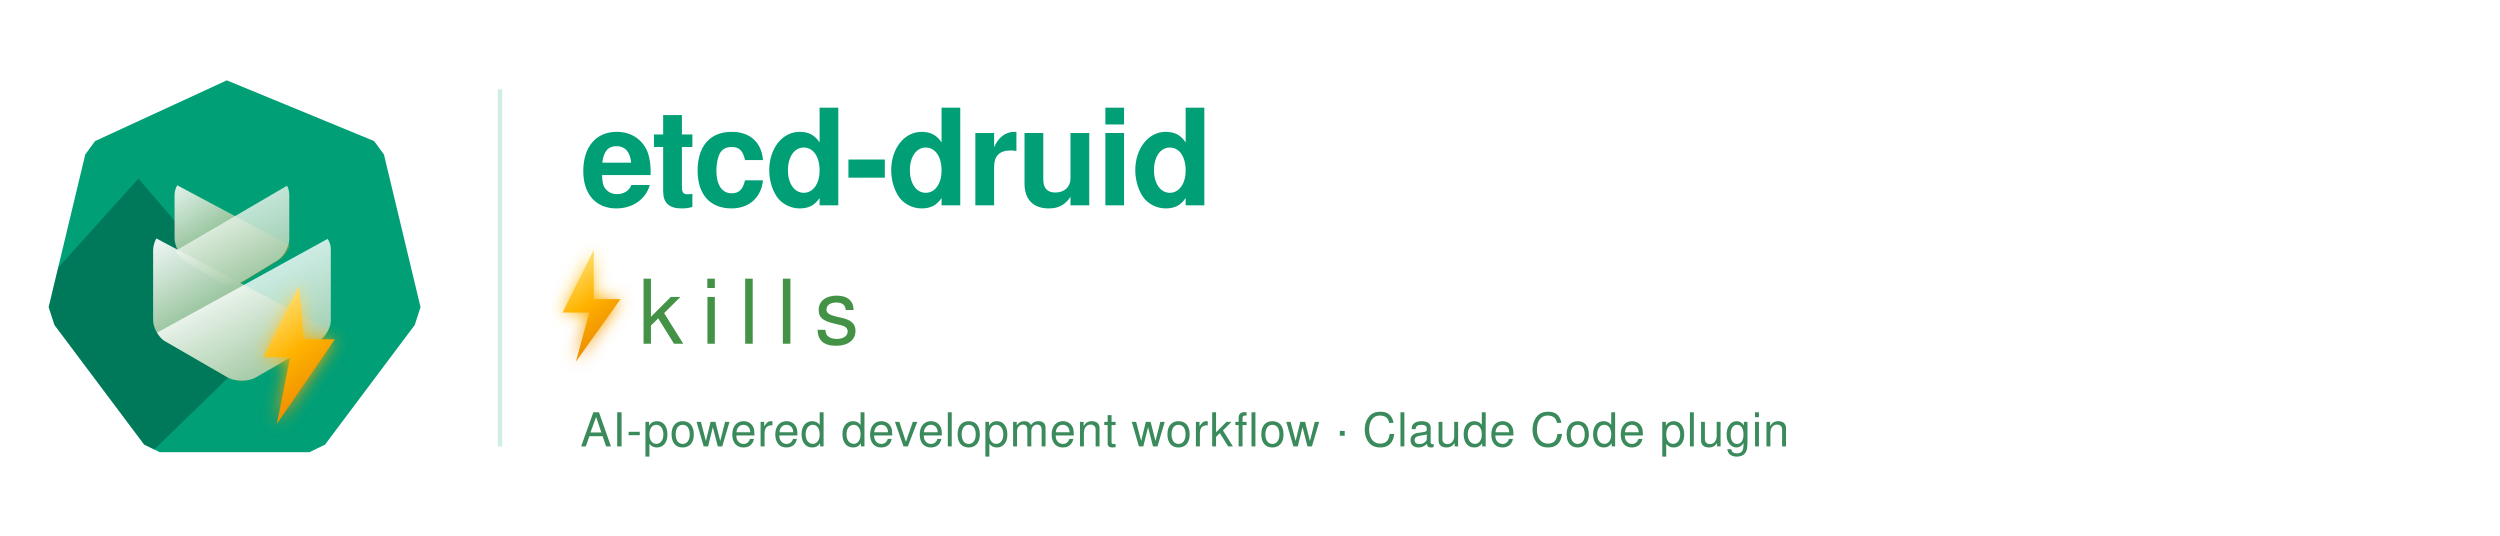
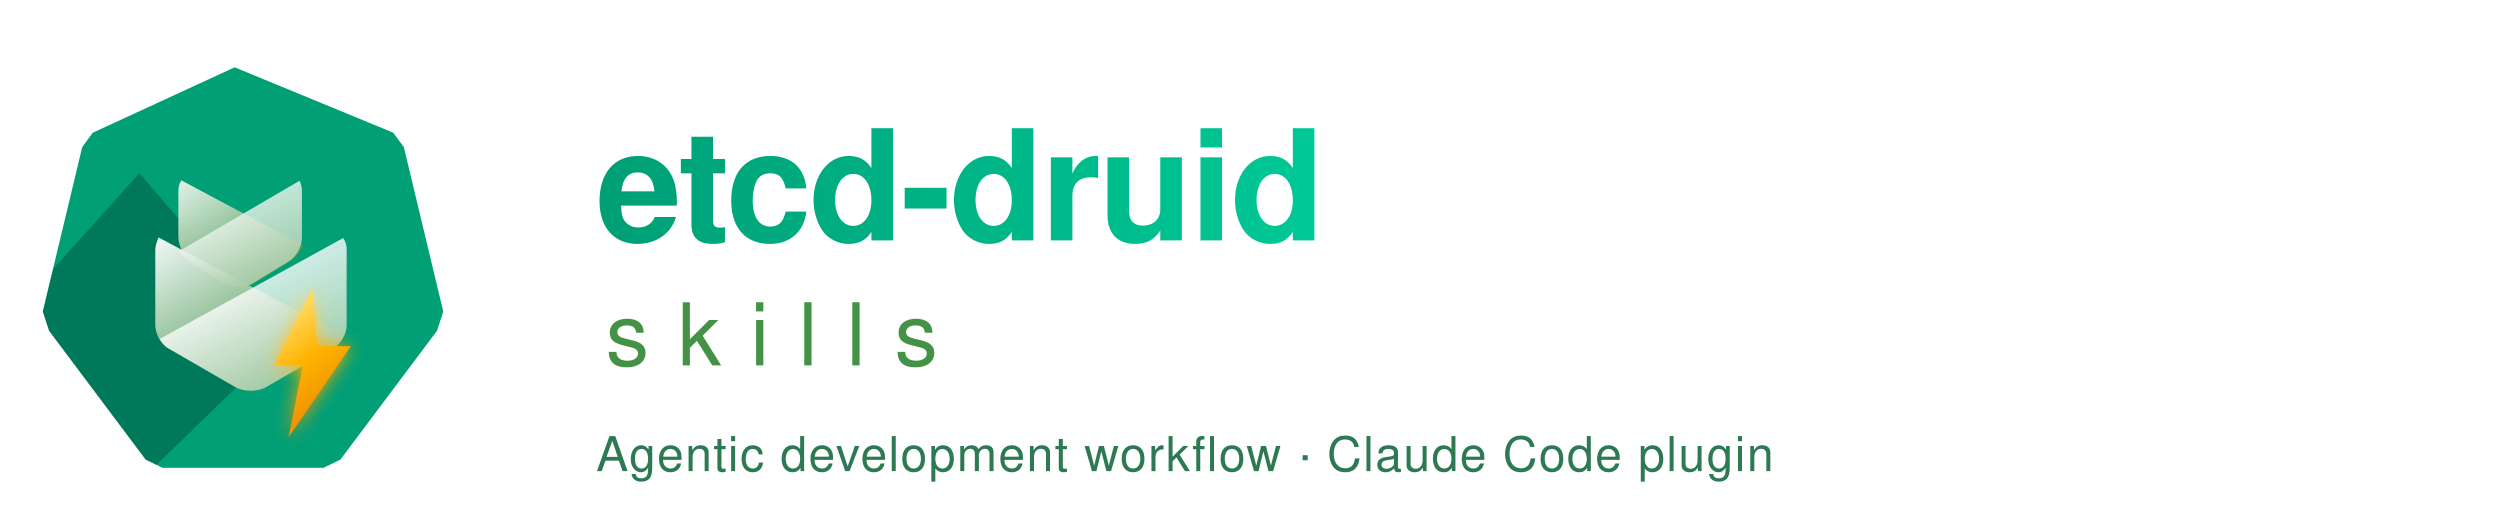
- <svg xmlns="http://www.w3.org/2000/svg" viewBox="0 0 560 120" width="560" height="120">
+ <svg xmlns="http://www.w3.org/2000/svg" viewBox="0 0 520 110" width="520" height="110">
  <defs>
    <linearGradient id="fa" x1="12%" y1="-18%" x2="88%" y2="84%">
      <stop offset="0%" stop-color="#fff" stop-opacity=".92" />
      <stop offset="100%" stop-color="#439246" />
    </linearGradient>
    <linearGradient id="fb" x1="50%" y1="5%" x2="148%" y2="175%">
      <stop offset="0%" stop-color="#fff" stop-opacity=".80" />
      <stop offset="100%" stop-color="#439246" />
    </linearGradient>
    <linearGradient id="fc" x1="19%" y1="-9%" x2="82%" y2="77%">
      <stop offset="0%" stop-color="#fff" stop-opacity=".92" />
      <stop offset="100%" stop-color="#439246" />
    </linearGradient>
    <linearGradient id="fd" x1="57%" y1="26%" x2="137%" y2="158%">
      <stop offset="0%" stop-color="#fff" stop-opacity=".80" />
      <stop offset="100%" stop-color="#439246" />
    </linearGradient>
    <linearGradient id="blt" x1="30%" y1="0%" x2="70%" y2="100%">
      <stop offset="0%" stop-color="#ffe680" />
      <stop offset="45%" stop-color="#ffb300" />
      <stop offset="100%" stop-color="#e67e00" />
    </linearGradient>
-     <linearGradient id="wblt" x1="30%" y1="0%" x2="70%" y2="100%">
-       <stop offset="0%" stop-color="#ffe680" />
-       <stop offset="45%" stop-color="#ffb300" />
-       <stop offset="100%" stop-color="#e67e00" />
+     <linearGradient id="tg" x1="0%" y1="0%" x2="100%" y2="0%">
+       <stop offset="0%" stop-color="#009F76" />
+       <stop offset="100%" stop-color="#00c896" />
    </linearGradient>
    <clipPath id="hx">
      <path d="M40.8,2 L73.8,15.6 L76,18.6 L84.2,52.8 L82.9,56.8 L62.8,83.6 L59.3,85.3 L25.8,85.3 L22.3,83.6 L2.2,56.8 L0.9,52.8 L9.1,18.6 L11.3,15.6 Z" />
    </clipPath>
    <filter id="glo" x="-40%" y="-40%" width="180%" height="180%">
      <feGaussianBlur stdDeviation="1.8" result="b" />
      <feMerge>
        <feMergeNode in="b" />
        <feMergeNode in="SourceGraphic" />
      </feMerge>
    </filter>
  </defs>
-   <g transform="translate(10,16)">
+   <g transform="translate(8,12)">
    <path d="M40.8,2 L73.8,15.6 L76,18.6 L84.2,52.8 L82.9,56.8 L62.8,83.6 L59.3,85.3 L25.8,85.3 L22.3,83.6 L2.2,56.8 L0.9,52.8 L9.1,18.6 L11.3,15.6 Z" fill="#009F76" />
    <polygon points="-6,54 21,24 51,59 17,92" fill="#000" opacity=".24" clip-path="url(#hx)" />
    <path d="M55,39 C54.5,40.3 53.6,41.6 52.7,42.1 L44.8,47 C43.3,47.9 41,47.9 39.5,47 L31.6,42.1 C30.1,41.1 29.1,39 29.1,37.3 L29.1,27.7 C29.1,27 29.3,26.2 29.7,25.5 Z" fill="url(#fa)" />
    <path d="M54.3,25.6 C54.7,26.3 54.8,27.2 54.8,27.8 L54.8,37.6 C54.8,39.3 53.5,41.5 52.2,42.3 L44.3,47.1 C42.8,48 40.5,48 39,47.1 L31.1,42.3 C30.4,41.8 29.7,41 29.3,40.2 Z" fill="url(#fb)" />
    <path d="M63.5,57.8 C62.9,58.9 62.1,60 61.2,60.5 L47.2,68.6 C45.5,69.5 42.8,69.5 41.1,68.6 L27.1,60.5 C25.4,59.6 24.3,57.3 24.3,55.7 L24.3,40 C24.3,39.2 24.6,38.2 25,37.4 Z" fill="url(#fc)" />
    <path d="M63.4,37.5 C63.9,38.3 64.1,39 64.1,39.8 L64.1,55.8 C64.1,57.4 62.9,59.6 61.2,60.5 L47.2,68.6 C45.5,69.5 42.8,69.5 41.1,68.6 L27.1,60.5 C26.3,60.1 25.7,59.3 25.2,58.5 Z" fill="url(#fd)" />
    <polygon points="57,48 49,64 55,64 52,79 65,60 58,60" fill="url(#blt)" filter="url(#glo)" />
  </g>
-   <line x1="112" y1="20" x2="112" y2="100" stroke="#009F76" stroke-width="1" opacity=".18" />
-   <text x="130" y="46" font-family="-apple-system,BlinkMacSystemFont,'Segoe UI',Helvetica,sans-serif" font-size="30" font-weight="800" fill="#009F76" letter-spacing="-0.5">etcd-druid</text>
-   <polygon points="133,56 126,70 132,70 129,81 139,67 133,67" fill="url(#wblt)" filter="url(#glo)" />
-   <text x="143" y="77" font-family="-apple-system,BlinkMacSystemFont,'Segoe UI',Helvetica,sans-serif" font-size="20" font-weight="300" fill="#439246" letter-spacing="4">kills</text>
-   <text x="130" y="100" font-family="-apple-system,BlinkMacSystemFont,'Segoe UI',Helvetica,sans-serif" font-size="10.5" fill="#3a8a5c" letter-spacing="0.2">AI-powered development workflow  ·  Claude Code plugin</text>
+   <line x1="106" y1="18" x2="106" y2="94" stroke="url(#tg)" stroke-width="1.5" opacity=".2" />
+   <text x="124" y="50" font-family="-apple-system,BlinkMacSystemFont,'Segoe UI',Helvetica,sans-serif" font-size="32" font-weight="800" fill="url(#tg)" letter-spacing="-0.5">etcd-druid</text>
+   <text x="126" y="76" font-family="-apple-system,BlinkMacSystemFont,'Segoe UI',Helvetica,sans-serif" font-size="18" font-weight="400" fill="#439246" letter-spacing="6">skills</text>
+   <text x="124" y="98" font-family="-apple-system,BlinkMacSystemFont,'Segoe UI',Helvetica,sans-serif" font-size="10" fill="#2d7a52" letter-spacing="0.3">Agentic development workflow  ·  Claude Code plugin</text>
</svg>
